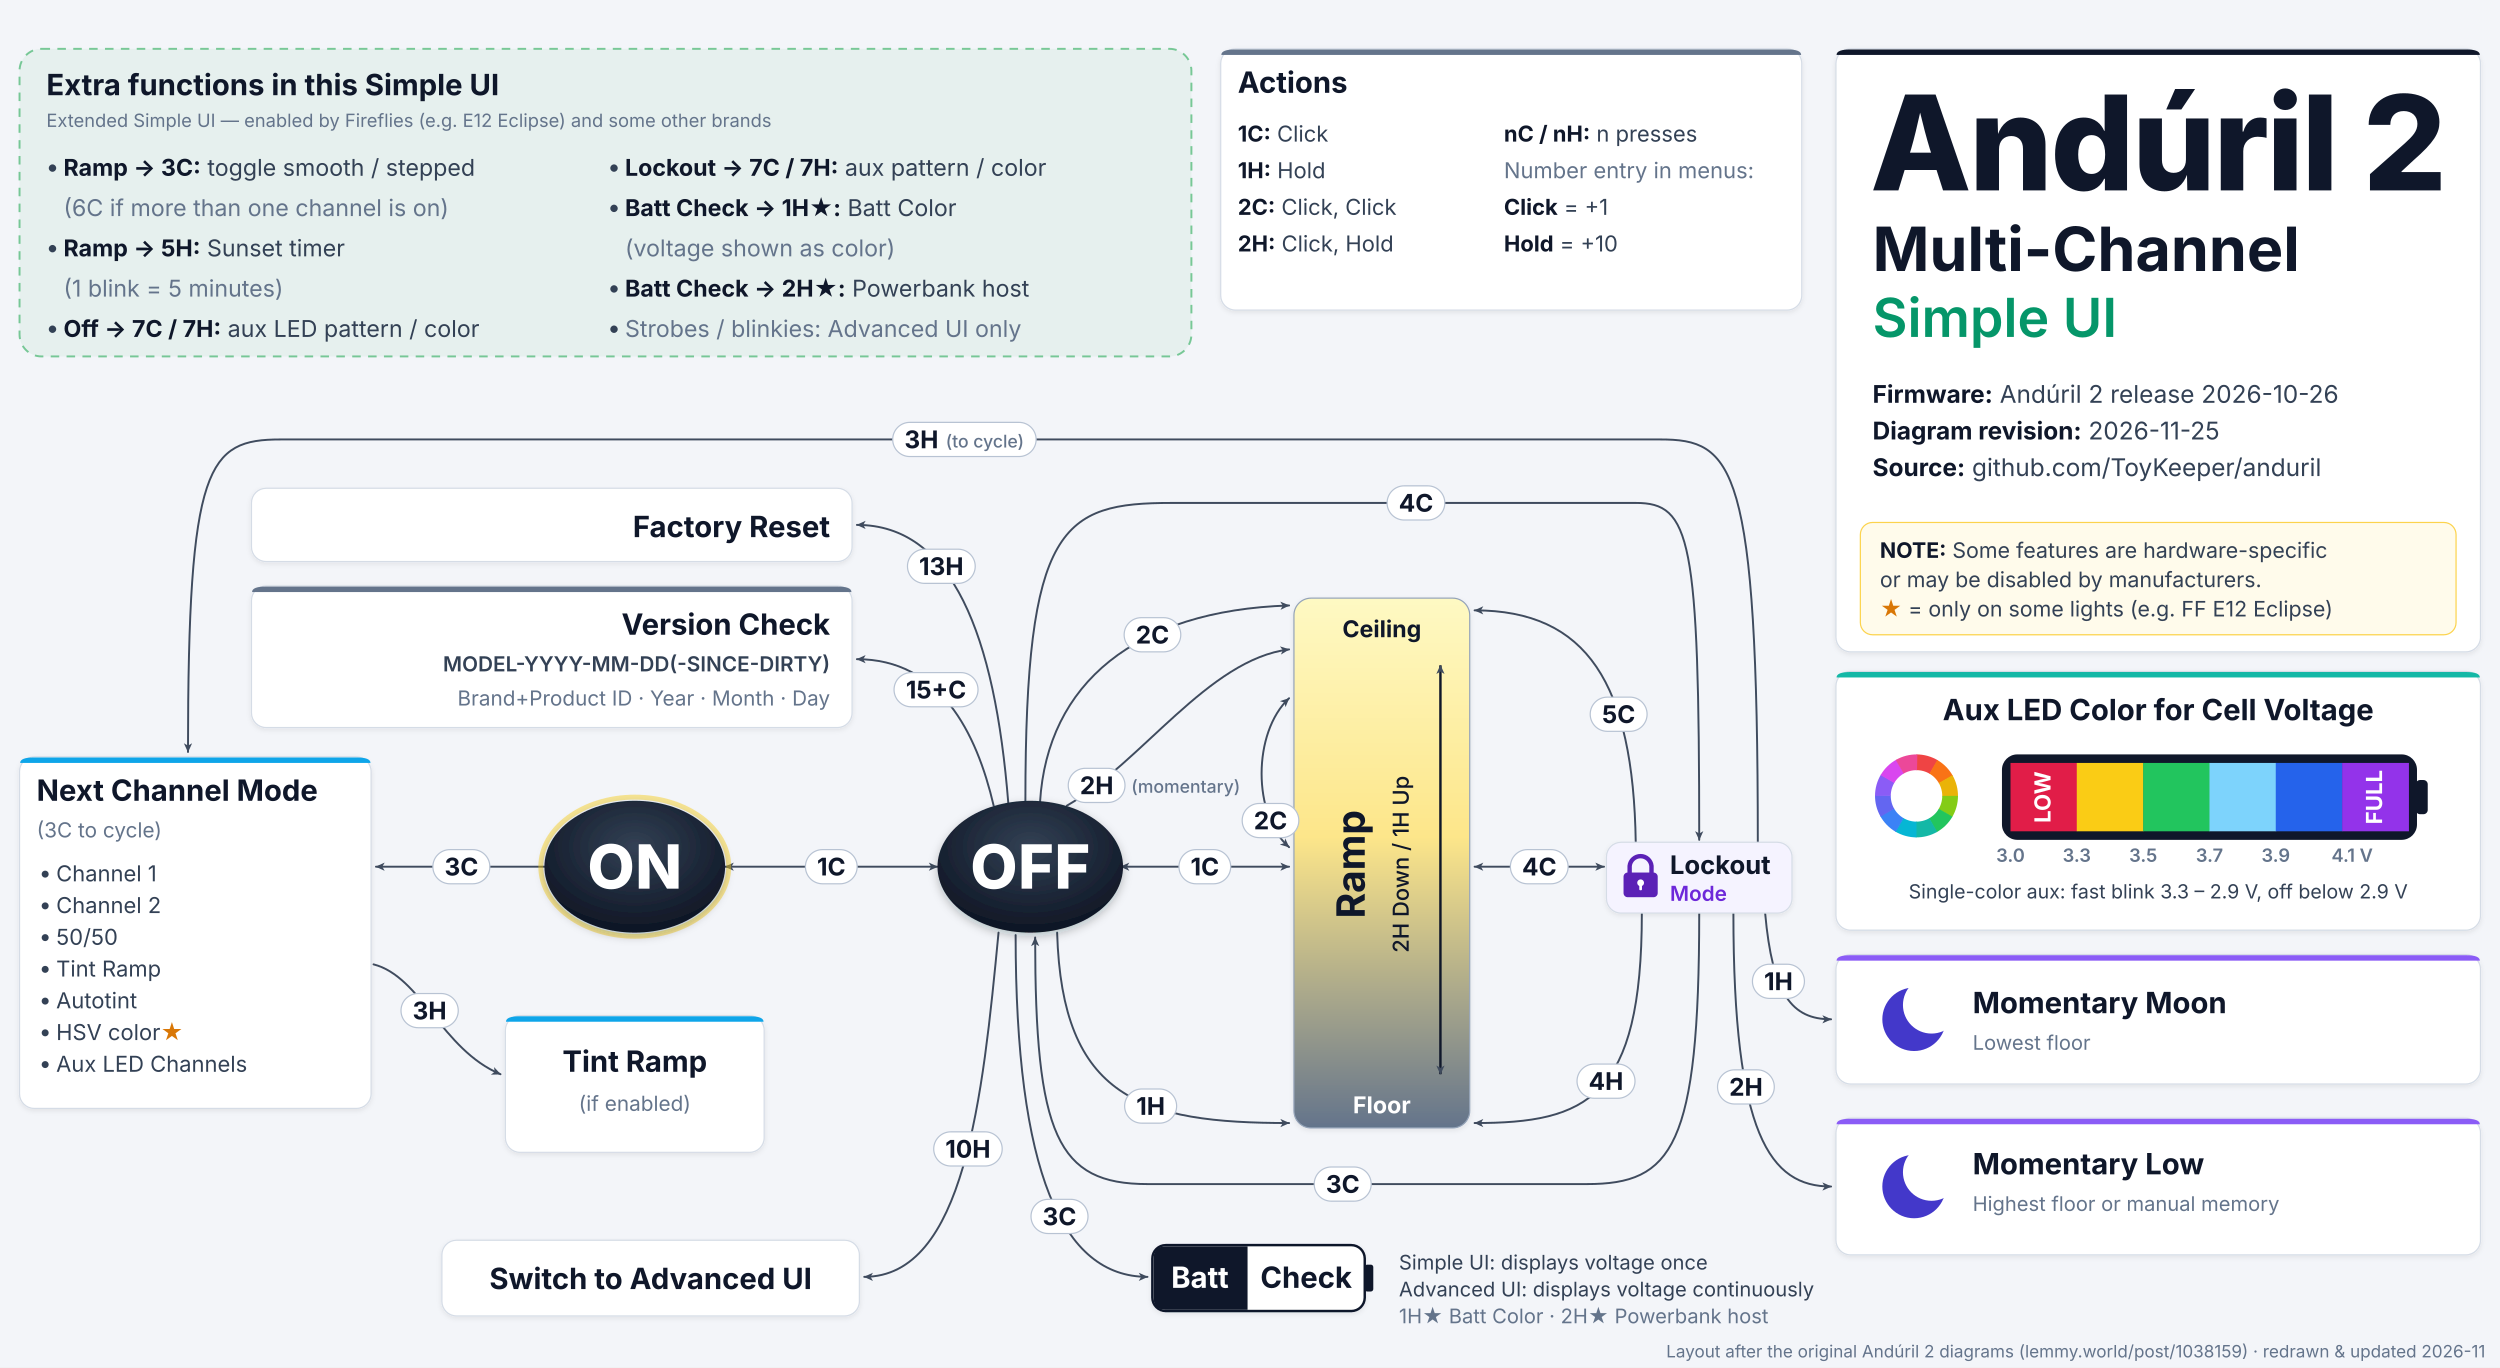
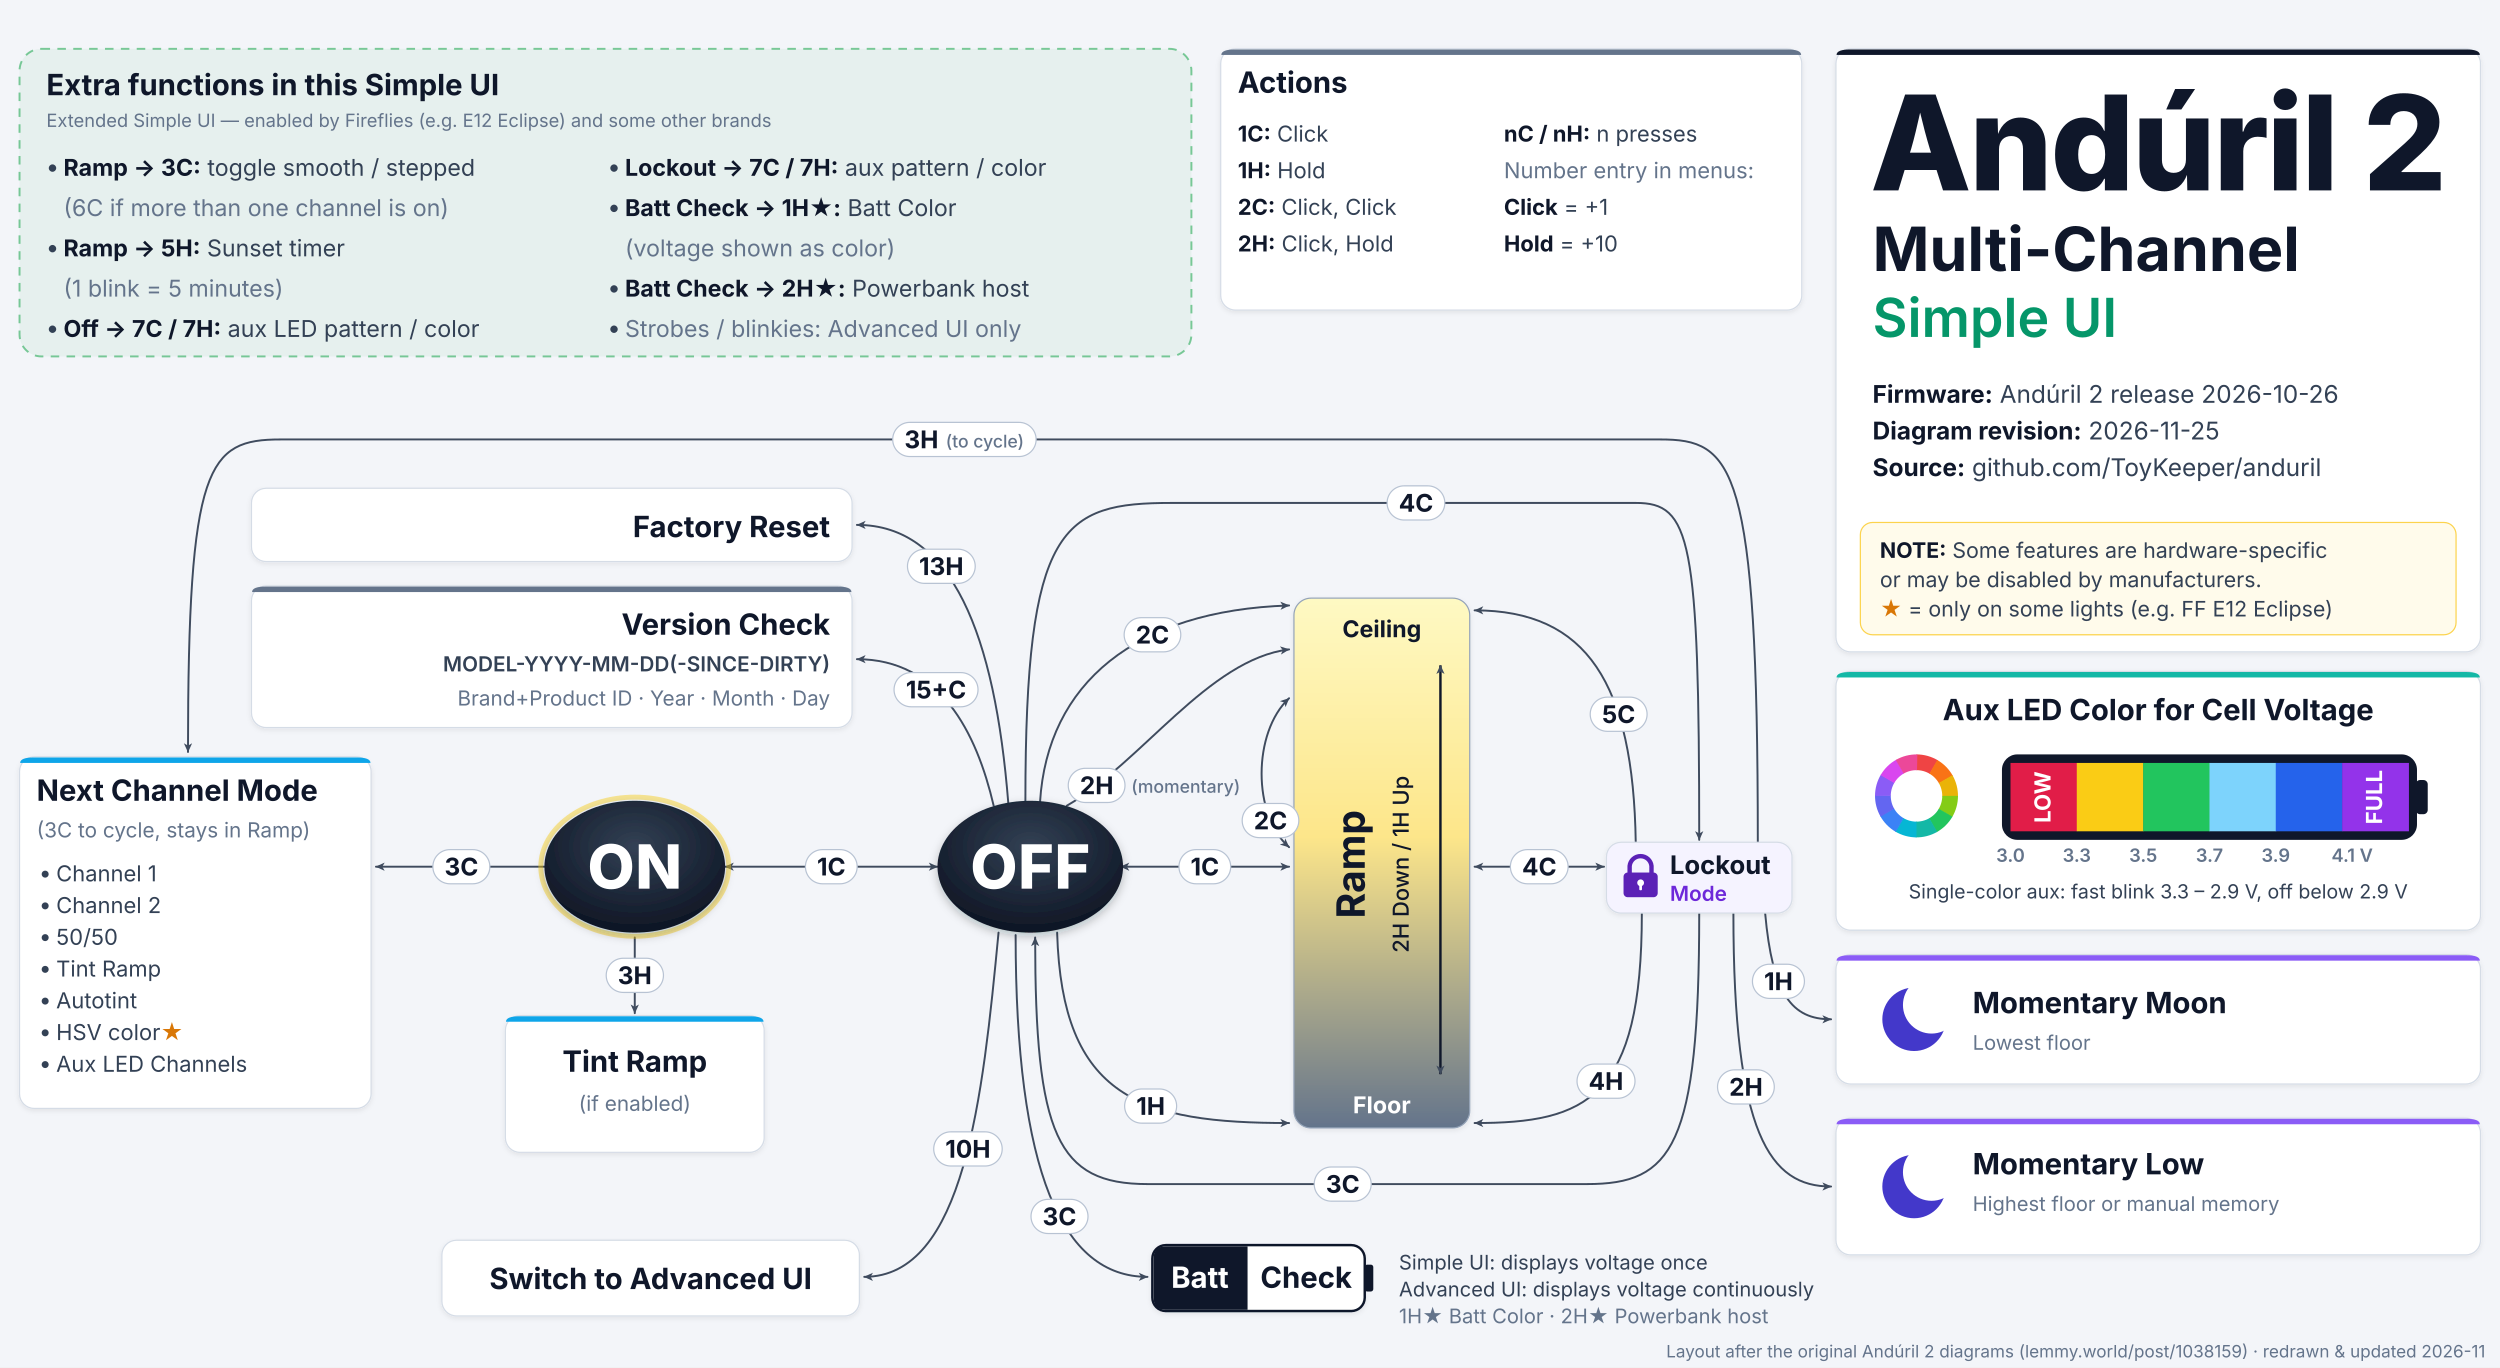
<svg xmlns="http://www.w3.org/2000/svg" width="2048" height="1120" viewBox="0 0 2048 1120" font-family="Inter, 'Segoe UI', Roboto, Helvetica, Arial, sans-serif">
  <defs>
    <marker id="ah" viewBox="0 0 12 12" refX="10.5" refY="6" markerWidth="9" markerHeight="9" markerUnits="userSpaceOnUse" orient="auto-start-reverse">
      <path d="M1,1.5 L11,6 L1,10.5 L3.6,6 Z" fill="#3F4B5E" />
    </marker>
    <filter id="sh" x="-5%" y="-5%" width="110%" height="120%">
      <feDropShadow dx="0" dy="1.5" stdDeviation="2.2" flood-color="#0F172A" flood-opacity="0.08" />
    </filter>
    <filter id="sh2" x="-20%" y="-20%" width="140%" height="150%">
      <feDropShadow dx="0" dy="3" stdDeviation="4" flood-color="#0F172A" flood-opacity="0.25" />
    </filter>
  </defs>
  <rect width="100%" height="100%" fill="#F3F5F9" />
  <rect class="grp" x="16.0" y="40.0" width="960.0" height="252.0" rx="18" fill="#16A34A" fill-opacity="0.06" stroke="#16A34A" stroke-opacity="0.55" stroke-width="1.6" stroke-dasharray="7 6" />
  <text x="38.0" y="78.0" font-size="24.00" font-weight="700" text-anchor="start" fill="#0F172A">Extra functions in this Simple UI</text>
  <text x="38.0" y="104.0" font-size="15.00" font-weight="400" text-anchor="start" fill="#64748B">Extended Simple UI — enabled by Fireflies (e.g. E12 Eclipse) and some other brands</text>
  <circle cx="43.0" cy="137.7" r="3.04" fill="#334155" />
  <text x="52.0" y="144.0" font-size="19.00" font-weight="400" text-anchor="start" fill="#334155">
    <tspan font-weight="650" fill="#0F172A">Ramp → 3C:</tspan> toggle smooth / stepped</text>
  <text x="52.0" y="177.0" font-size="19.00" font-weight="400" text-anchor="start" fill="#334155">
    <tspan fill="#64748B">(6C if more than one channel is on)</tspan>
  </text>
  <circle cx="43.0" cy="203.7" r="3.04" fill="#334155" />
  <text x="52.0" y="210.0" font-size="19.00" font-weight="400" text-anchor="start" fill="#334155">
    <tspan font-weight="650" fill="#0F172A">Ramp → 5H:</tspan> Sunset timer</text>
  <text x="52.0" y="243.0" font-size="19.00" font-weight="400" text-anchor="start" fill="#334155">
    <tspan fill="#64748B">(1 blink = 5 minutes)</tspan>
  </text>
  <circle cx="43.0" cy="269.7" r="3.04" fill="#334155" />
  <text x="52.0" y="276.0" font-size="19.00" font-weight="400" text-anchor="start" fill="#334155">
    <tspan font-weight="650" fill="#0F172A">Off → 7C / 7H:</tspan> aux LED pattern / color</text>
  <circle cx="503.0" cy="137.7" r="3.04" fill="#334155" />
  <text x="512.0" y="144.0" font-size="19.00" font-weight="400" text-anchor="start" fill="#334155">
    <tspan font-weight="650" fill="#0F172A">Lockout → 7C / 7H:</tspan> aux pattern / color</text>
  <circle cx="503.0" cy="170.7" r="3.04" fill="#334155" />
  <text x="512.0" y="177.0" font-size="19.00" font-weight="400" text-anchor="start" fill="#334155">
    <tspan font-weight="650" fill="#0F172A">Batt Check → 1H★:</tspan> Batt Color</text>
  <text x="512.0" y="210.0" font-size="19.00" font-weight="400" text-anchor="start" fill="#334155">
    <tspan fill="#64748B">(voltage shown as color)</tspan>
  </text>
  <circle cx="503.0" cy="236.7" r="3.04" fill="#334155" />
  <text x="512.0" y="243.0" font-size="19.00" font-weight="400" text-anchor="start" fill="#334155">
    <tspan font-weight="650" fill="#0F172A">Batt Check → 2H★:</tspan> Powerbank host</text>
  <circle cx="503.0" cy="269.7" r="3.04" fill="#334155" />
  <text x="512.0" y="276.0" font-size="19.00" font-weight="400" text-anchor="start" fill="#334155">
    <tspan fill="#64748B">Strobes / blinkies: Advanced UI only</tspan>
  </text>
  <rect class="card" x="1000.0" y="40.0" width="476.0" height="214.0" rx="12" fill="#FFFFFF" stroke="#D5DCE6" stroke-width="1" filter="url(#sh)" />
  <path d="M1000.5,45.0 Q1000.5,40.5 1012.0,40.5 H1464.0 Q1475.5,40.5 1475.5,45.0 V45.0 H1000.5 Z" fill="#64748B" />
  <text x="1014.0" y="76.0" font-size="24.00" font-weight="650" text-anchor="start" fill="#0F172A">Actions</text>
  <text x="1014.0" y="116.0" font-size="18.00" font-weight="400" text-anchor="start" fill="#334155">
    <tspan font-weight="650" fill="#0F172A">1C:</tspan> Click</text>
  <text x="1014.0" y="146.0" font-size="18.00" font-weight="400" text-anchor="start" fill="#334155">
    <tspan font-weight="650" fill="#0F172A">1H:</tspan> Hold</text>
  <text x="1014.0" y="176.0" font-size="18.00" font-weight="400" text-anchor="start" fill="#334155">
    <tspan font-weight="650" fill="#0F172A">2C:</tspan> Click, Click</text>
  <text x="1014.0" y="206.0" font-size="18.00" font-weight="400" text-anchor="start" fill="#334155">
    <tspan font-weight="650" fill="#0F172A">2H:</tspan> Click, Hold</text>
  <text x="1232.0" y="116.0" font-size="18.00" font-weight="400" text-anchor="start" fill="#334155">
    <tspan font-weight="650" fill="#0F172A">nC / nH:</tspan> n presses</text>
  <text x="1232.0" y="146.0" font-size="18.00" font-weight="400" text-anchor="start" fill="#334155">
    <tspan fill="#64748B">Number entry in menus:</tspan>
  </text>
  <text x="1232.0" y="176.0" font-size="18.00" font-weight="400" text-anchor="start" fill="#334155">
    <tspan font-weight="650" fill="#0F172A">Click</tspan> = +1</text>
  <text x="1232.0" y="206.0" font-size="18.00" font-weight="400" text-anchor="start" fill="#334155">
    <tspan font-weight="650" fill="#0F172A">Hold</tspan> = +10</text>
  <rect class="card" x="1504.0" y="40.0" width="528.0" height="494.0" rx="12" fill="#FFFFFF" stroke="#D5DCE6" stroke-width="1" filter="url(#sh)" />
  <path d="M1504.5,45.0 Q1504.5,40.5 1516.0,40.5 H2020.0 Q2031.5,40.5 2031.5,45.0 V45.0 H1504.5 Z" fill="#0F172A" />
  <text x="1532.0" y="156.0" font-size="108.00" font-weight="800" text-anchor="start" fill="#0F172A" letter-spacing="-2">Andúril 2</text>
  <text x="1534.0" y="222.0" font-size="50.00" font-weight="700" text-anchor="start" fill="#0F172A">Multi-Channel</text>
  <text x="1534.0" y="276.0" font-size="44.00" font-weight="600" text-anchor="start" fill="#059669">Simple UI</text>
  <text x="1534.0" y="330.0" font-size="20.00" font-weight="400" text-anchor="start" fill="#334155">
    <tspan font-weight="650" fill="#0F172A">Firmware:</tspan> Andúril 2 release 2026-10-26</text>
  <text x="1534.0" y="360.0" font-size="20.00" font-weight="400" text-anchor="start" fill="#334155">
    <tspan font-weight="650" fill="#0F172A">Diagram revision:</tspan> 2026-11-25</text>
  <text x="1534.0" y="390.0" font-size="20.00" font-weight="400" text-anchor="start" fill="#334155">
    <tspan font-weight="650" fill="#0F172A">Source:</tspan> github.com/ToyKeeper/anduril</text>
  <rect x="1524" y="428" width="488" height="92" rx="10" fill="#FFFBEB" stroke="#FCD34D" />
  <text x="1540.0" y="457.0" font-size="17.50" font-weight="400" text-anchor="start" fill="#334155">
    <tspan font-weight="650" fill="#0F172A">NOTE:</tspan> Some features are hardware-specific</text>
  <text x="1540.0" y="481.0" font-size="17.50" font-weight="400" text-anchor="start" fill="#334155">or may be disabled by manufacturers.</text>
  <text x="1540.0" y="505.0" font-size="17.50" font-weight="400" text-anchor="start" fill="#334155">
    <tspan fill="#D97706" font-weight="700">★</tspan> = only on some lights (e.g. FF E12 Eclipse)</text>
  <rect class="card" x="1504.0" y="550.0" width="528.0" height="212.0" rx="12" fill="#FFFFFF" stroke="#D5DCE6" stroke-width="1" filter="url(#sh)" />
  <path d="M1504.5,555.0 Q1504.5,550.5 1516.0,550.5 H2020.0 Q2031.5,550.5 2031.5,555.0 V555.0 H1504.5 Z" fill="#14B8A6" />
  <text x="1768.0" y="590.0" font-size="24.00" font-weight="650" text-anchor="middle" fill="#0F172A">Aux LED Color for Cell Voltage</text>
  <g class="icon">
    <path d="M1570.00,624.46 A27.54,27.54 0 0 1 1584.24,628.43" fill="none" stroke="#EF4444" stroke-width="12.9" />
    <path d="M1583.77,628.15 A27.54,27.54 0 0 1 1594.12,638.71" fill="none" stroke="#F97316" stroke-width="12.9" />
    <path d="M1593.85,638.23 A27.54,27.54 0 0 1 1597.53,652.55" fill="none" stroke="#EAB308" stroke-width="12.9" />
    <path d="M1597.54,652.00 A27.54,27.54 0 0 1 1593.57,666.24" fill="none" stroke="#84CC16" stroke-width="12.9" />
    <path d="M1593.85,665.77 A27.54,27.54 0 0 1 1583.29,676.12" fill="none" stroke="#22C55E" stroke-width="12.9" />
    <path d="M1583.77,675.85 A27.54,27.54 0 0 1 1569.45,679.53" fill="none" stroke="#14B8A6" stroke-width="12.9" />
    <path d="M1570.00,679.54 A27.54,27.54 0 0 1 1555.76,675.57" fill="none" stroke="#06B6D4" stroke-width="12.9" />
    <path d="M1556.23,675.85 A27.54,27.54 0 0 1 1545.88,665.29" fill="none" stroke="#3B82F6" stroke-width="12.9" />
    <path d="M1546.15,665.77 A27.54,27.54 0 0 1 1542.47,651.45" fill="none" stroke="#6366F1" stroke-width="12.9" />
    <path d="M1542.46,652.00 A27.54,27.54 0 0 1 1546.43,637.76" fill="none" stroke="#8B5CF6" stroke-width="12.9" />
    <path d="M1546.15,638.23 A27.54,27.54 0 0 1 1556.71,627.88" fill="none" stroke="#D946EF" stroke-width="12.9" />
    <path d="M1556.23,628.15 A27.54,27.54 0 0 1 1570.55,624.47" fill="none" stroke="#EC4899" stroke-width="12.9" />
  </g>
  <g class="icon">
    <rect x="1640.0" y="618.0" width="340.0" height="70.0" rx="12.6" fill="#0F172A" />
    <rect x="1979.0" y="639.0" width="9.8" height="28.0" rx="3.5" fill="#0F172A" />
    <rect x="1647.0" y="625.0" width="54.7" height="56.0" fill="#E11D48" />
    <rect x="1701.3" y="625.0" width="54.7" height="56.0" fill="#FACC15" />
    <rect x="1755.7" y="625.0" width="54.7" height="56.0" fill="#22C55E" />
    <rect x="1810.0" y="625.0" width="54.7" height="56.0" fill="#7DD3FC" />
    <rect x="1864.3" y="625.0" width="54.7" height="56.0" fill="#2563EB" />
    <rect x="1918.7" y="625.0" width="54.7" height="56.0" fill="#9333EA" />
    <text x="1679.8" y="653.0" font-size="18.20" font-weight="700" text-anchor="middle" fill="#FFFFFF" transform="rotate(-90 1679.8 653.0)">LOW</text>
    <text x="1951.4" y="653.0" font-size="18.20" font-weight="700" text-anchor="middle" fill="#FFFFFF" transform="rotate(-90 1951.4 653.0)">FULL</text>
    <text x="1647.0" y="706.0" font-size="15.00" font-weight="600" text-anchor="middle" fill="#64748B">3.0</text>
    <text x="1701.3" y="706.0" font-size="15.00" font-weight="600" text-anchor="middle" fill="#64748B">3.3</text>
    <text x="1755.7" y="706.0" font-size="15.00" font-weight="600" text-anchor="middle" fill="#64748B">3.5</text>
    <text x="1810.0" y="706.0" font-size="15.00" font-weight="600" text-anchor="middle" fill="#64748B">3.7</text>
    <text x="1864.3" y="706.0" font-size="15.00" font-weight="600" text-anchor="middle" fill="#64748B">3.9</text>
    <text x="1926.9" y="706.0" font-size="15.00" font-weight="600" text-anchor="middle" fill="#64748B">4.1 V</text>
  </g>
  <text x="1768.0" y="736.0" font-size="16.00" font-weight="400" text-anchor="middle" fill="#334155">Single-color aux: fast blink 3.3 – 2.9 V, off below 2.9 V</text>
  <rect class="card" x="206.0" y="400.0" width="492.0" height="60.0" rx="12" fill="#FFFFFF" stroke="#D5DCE6" stroke-width="1" filter="url(#sh)" />
  <text x="680.0" y="440.0" font-size="24.00" font-weight="650" text-anchor="end" fill="#0F172A">Factory Reset</text>
  <rect class="card" x="206.0" y="480.0" width="492.0" height="116.0" rx="12" fill="#FFFFFF" stroke="#D5DCE6" stroke-width="1" filter="url(#sh)" />
  <path d="M206.5,485.0 Q206.5,480.5 218.0,480.5 H686.0 Q697.5,480.5 697.5,485.0 V485.0 H206.5 Z" fill="#64748B" />
  <text x="680.0" y="520.0" font-size="24.00" font-weight="650" text-anchor="end" fill="#0F172A">Version Check</text>
  <text x="680.0" y="550.0" font-size="17.00" font-weight="600" text-anchor="end" fill="#334155">MODEL-YYYY-MM-DD(-SINCE-DIRTY)</text>
  <text x="680.0" y="578.0" font-size="17.00" font-weight="400" text-anchor="end" fill="#64748B">Brand+Product ID · Year · Month · Day</text>
  <rect class="card" x="16.0" y="620.0" width="288.0" height="288.0" rx="12" fill="#FFFFFF" stroke="#D5DCE6" stroke-width="1" filter="url(#sh)" />
  <path d="M16.5,625.0 Q16.5,620.5 28.0,620.5 H292.0 Q303.5,620.5 303.5,625.0 V625.0 H16.5 Z" fill="#0EA5E9" />
  <text x="30.0" y="656.0" font-size="24.00" font-weight="650" text-anchor="start" fill="#0F172A">Next Channel Mode</text>
-   <text x="30.0" y="686.0" font-size="17.00" font-weight="400" text-anchor="start" fill="#64748B">(3C to cycle)</text>
+   <text x="30.0" y="686.0" font-size="17.00" font-weight="400" text-anchor="start" fill="#64748B">(3C to cycle, stays in Ramp)</text>
  <circle cx="37.0" cy="716.1" r="2.88" fill="#334155" />
  <text x="46.0" y="722.0" font-size="18.00" font-weight="400" text-anchor="start" fill="#334155">Channel 1</text>
  <circle cx="37.0" cy="742.1" r="2.88" fill="#334155" />
  <text x="46.0" y="748.0" font-size="18.00" font-weight="400" text-anchor="start" fill="#334155">Channel 2</text>
  <circle cx="37.0" cy="768.1" r="2.88" fill="#334155" />
  <text x="46.0" y="774.0" font-size="18.00" font-weight="400" text-anchor="start" fill="#334155">50/50</text>
  <circle cx="37.0" cy="794.1" r="2.88" fill="#334155" />
  <text x="46.0" y="800.0" font-size="18.00" font-weight="400" text-anchor="start" fill="#334155">Tint Ramp</text>
  <circle cx="37.0" cy="820.1" r="2.88" fill="#334155" />
  <text x="46.0" y="826.0" font-size="18.00" font-weight="400" text-anchor="start" fill="#334155">Autotint</text>
  <circle cx="37.0" cy="846.1" r="2.88" fill="#334155" />
  <text x="46.0" y="852.0" font-size="18.00" font-weight="400" text-anchor="start" fill="#334155">HSV color<tspan fill="#D97706" font-weight="700">★</tspan>
  </text>
  <circle cx="37.0" cy="872.1" r="2.88" fill="#334155" />
  <text x="46.0" y="878.0" font-size="18.00" font-weight="400" text-anchor="start" fill="#334155">Aux LED Channels</text>
  <rect class="card" x="414.0" y="832.0" width="212.0" height="112.0" rx="12" fill="#FFFFFF" stroke="#D5DCE6" stroke-width="1" filter="url(#sh)" />
  <path d="M414.5,837.0 Q414.5,832.5 426.0,832.5 H614.0 Q625.5,832.5 625.5,837.0 V837.0 H414.5 Z" fill="#0EA5E9" />
  <text x="520.0" y="878.0" font-size="24.00" font-weight="650" text-anchor="middle" fill="#0F172A">Tint Ramp</text>
  <text x="520.0" y="910.0" font-size="17.00" font-weight="400" text-anchor="middle" fill="#64748B">(if enabled)</text>
  <rect class="card" x="362.0" y="1016.0" width="342.0" height="62.0" rx="12" fill="#FFFFFF" stroke="#D5DCE6" stroke-width="1" filter="url(#sh)" />
  <text x="533.0" y="1056.0" font-size="24.00" font-weight="650" text-anchor="middle" fill="#0F172A">Switch to Advanced UI</text>
  <rect class="card" x="1504.0" y="782.0" width="528.0" height="106.0" rx="12" fill="#FFFFFF" stroke="#D5DCE6" stroke-width="1" filter="url(#sh)" />
  <path d="M1504.5,787.0 Q1504.5,782.5 1516.0,782.5 H2020.0 Q2031.5,782.5 2031.5,787.0 V787.0 H1504.5 Z" fill="#8B5CF6" />
  <g class="icon">
    <defs>
      <mask id="mm1">
        <rect x="1516.0" y="783.0" width="104.0" height="104.0" fill="#fff" />
        <circle cx="1582.3" cy="823.3" r="23.4" fill="#000" />
      </mask>
    </defs>
    <circle cx="1568.0" cy="835.0" r="26.0" fill="#4338CA" mask="url(#mm1)" />
  </g>
  <text x="1616.0" y="830.0" font-size="24.00" font-weight="650" text-anchor="start" fill="#0F172A">Momentary Moon</text>
  <text x="1616.0" y="860.0" font-size="16.50" font-weight="400" text-anchor="start" fill="#64748B">Lowest floor</text>
  <rect class="card" x="1504.0" y="916.0" width="528.0" height="112.0" rx="12" fill="#FFFFFF" stroke="#D5DCE6" stroke-width="1" filter="url(#sh)" />
  <path d="M1504.5,921.0 Q1504.5,916.5 1516.0,916.5 H2020.0 Q2031.5,916.5 2031.5,921.0 V921.0 H1504.5 Z" fill="#8B5CF6" />
  <g class="icon">
    <defs>
      <mask id="mm2">
        <rect x="1516.0" y="920.0" width="104.0" height="104.0" fill="#fff" />
        <circle cx="1582.3" cy="960.3" r="23.4" fill="#000" />
      </mask>
    </defs>
    <circle cx="1568.0" cy="972.0" r="26.0" fill="#4338CA" mask="url(#mm2)" />
  </g>
  <text x="1616.0" y="962.0" font-size="24.00" font-weight="650" text-anchor="start" fill="#0F172A">Momentary Low</text>
  <text x="1616.0" y="992.0" font-size="16.50" font-weight="400" text-anchor="start" fill="#64748B">Highest floor or manual memory</text>
  <defs>
    <linearGradient id="rb3" x1="0" x2="0" y1="0" y2="1">
      <stop offset="0" stop-color="#FEF9C3" />
      <stop offset="0.45" stop-color="#FDE68A" />
      <stop offset="1" stop-color="#64748B" />
    </linearGradient>
  </defs>
  <rect class="card" x="1060" y="490" width="144" height="434" rx="14" fill="url(#rb3)" stroke="#94A3B8" filter="url(#sh)" />
  <text x="1132.0" y="522.0" font-size="19.00" font-weight="650" text-anchor="middle" fill="#0F172A">Ceiling</text>
  <text x="1132.0" y="912.0" font-size="19.00" font-weight="650" text-anchor="middle" fill="#FFFFFF">Floor</text>
  <text x="1118.0" y="708.0" font-size="32.00" font-weight="700" text-anchor="middle" fill="#0F172A" transform="rotate(-90 1118.0 708.0)">Ramp</text>
  <text x="1154.0" y="708.0" font-size="18.00" font-weight="500" text-anchor="middle" fill="#0F172A" transform="rotate(-90 1154.0 708.0)">2H Down / 1H Up</text>
  <line x1="1180" y1="545" x2="1180" y2="880" stroke="#0F172A" stroke-width="2" marker-start="url(#ah)" marker-end="url(#ah)" />
  <rect class="card" x="944" y="1020" width="174" height="54" rx="11" fill="#FFFFFF" stroke="#0F172A" stroke-width="2" filter="url(#sh)" />
  <path d="M945,1031 Q945,1021 955,1021 H1022 V1073 H955 Q945,1073 945,1063 Z" fill="#0F172A" />
  <rect x="1118" y="1036" width="7" height="22" rx="2" fill="#0F172A" />
  <text x="983.0" y="1055.0" font-size="24.00" font-weight="700" text-anchor="middle" fill="#FFFFFF">Batt</text>
  <text x="1070.0" y="1055.0" font-size="24.00" font-weight="700" text-anchor="middle" fill="#0F172A">Check</text>
  <text x="1146.0" y="1040.0" font-size="16.50" font-weight="400" text-anchor="start" fill="#334155">Simple UI: displays voltage once</text>
  <text x="1146.0" y="1062.0" font-size="16.50" font-weight="400" text-anchor="start" fill="#334155">Advanced UI: displays voltage continuously</text>
  <text x="1146.0" y="1084.0" font-size="16.50" font-weight="400" text-anchor="start" fill="#334155">
    <tspan fill="#64748B">1H★ Batt Color · 2H★ Powerbank host</tspan>
  </text>
  <path class="arr" data-id="a4" d="M448,710 L308,710" fill="none" stroke="#3F4B5E" stroke-width="1.6" stroke-linecap="round" stroke-linejoin="round" marker-end="url(#ah)" />
  <path class="arr" data-id="a5" d="M594,710 L768,710" fill="none" stroke="#3F4B5E" stroke-width="1.6" stroke-linecap="round" stroke-linejoin="round" marker-end="url(#ah)" marker-start="url(#ah)" />
  <path class="arr" data-id="a6" d="M918,710 L1056,710" fill="none" stroke="#3F4B5E" stroke-width="1.6" stroke-linecap="round" stroke-linejoin="round" marker-end="url(#ah)" marker-start="url(#ah)" />
  <path class="arr" data-id="a7" d="M1208,710 L1314,710" fill="none" stroke="#3F4B5E" stroke-width="1.6" stroke-linecap="round" stroke-linejoin="round" marker-end="url(#ah)" marker-start="url(#ah)" />
-   <path class="arr" data-id="a8" d="M306,790 C345,800 362,860 410,880" fill="none" stroke="#3F4B5E" stroke-width="1.6" stroke-linecap="round" stroke-linejoin="round" marker-end="url(#ah)" />
+   <path class="arr" data-id="a8" d="M520,768 L520,830" fill="none" stroke="#3F4B5E" stroke-width="1.6" stroke-linecap="round" stroke-linejoin="round" marker-end="url(#ah)" />
  <path class="arr" data-id="a9" d="M814,660 C800,600 770,540 702,540" fill="none" stroke="#3F4B5E" stroke-width="1.6" stroke-linecap="round" stroke-linejoin="round" marker-end="url(#ah)" />
  <path class="arr" data-id="a10" d="M826,658 C815,520 780,430 702,430" fill="none" stroke="#3F4B5E" stroke-width="1.6" stroke-linecap="round" stroke-linejoin="round" marker-end="url(#ah)" />
  <path class="arr" data-id="a11" d="M840,656 C840,430 870,412 960,412 L1340,412 C1385,412 1392,440 1392,688" fill="none" stroke="#3F4B5E" stroke-width="1.6" stroke-linecap="round" stroke-linejoin="round" marker-end="url(#ah)" />
  <path class="arr" data-id="a12" d="M852,657 C858,560 930,500 1056,496" fill="none" stroke="#3F4B5E" stroke-width="1.6" stroke-linecap="round" stroke-linejoin="round" marker-end="url(#ah)" />
  <path class="arr" data-id="a13" d="M874,660 C935,625 990,540 1056,532" fill="none" stroke="#3F4B5E" stroke-width="1.6" stroke-linecap="round" stroke-linejoin="round" marker-end="url(#ah)" />
  <path class="arr" data-id="a14" d="M1056,694 C1026,668 1026,600 1056,572" fill="none" stroke="#3F4B5E" stroke-width="1.6" stroke-linecap="round" stroke-linejoin="round" marker-end="url(#ah)" marker-start="url(#ah)" />
  <path class="arr" data-id="a15" d="M818,764 C805,900 790,1046 708,1046" fill="none" stroke="#3F4B5E" stroke-width="1.6" stroke-linecap="round" stroke-linejoin="round" marker-end="url(#ah)" />
  <path class="arr" data-id="a16" d="M832,766 C832,960 870,1046 940,1046" fill="none" stroke="#3F4B5E" stroke-width="1.6" stroke-linecap="round" stroke-linejoin="round" marker-end="url(#ah)" />
  <path class="arr" data-id="a17" d="M1392,748 C1392,940 1370,970 1300,970 L940,970 C866,970 848,930 848,768" fill="none" stroke="#3F4B5E" stroke-width="1.6" stroke-linecap="round" stroke-linejoin="round" marker-end="url(#ah)" />
  <path class="arr" data-id="a18" d="M866,764 C870,900 935,920 1056,920" fill="none" stroke="#3F4B5E" stroke-width="1.6" stroke-linecap="round" stroke-linejoin="round" marker-end="url(#ah)" />
  <path class="arr" data-id="a19" d="M1345,748 C1345,900 1300,920 1208,920" fill="none" stroke="#3F4B5E" stroke-width="1.6" stroke-linecap="round" stroke-linejoin="round" marker-end="url(#ah)" />
  <path class="arr" data-id="a20" d="M1340,690 C1338,560 1300,500 1208,500" fill="none" stroke="#3F4B5E" stroke-width="1.6" stroke-linecap="round" stroke-linejoin="round" marker-end="url(#ah)" />
  <path class="arr" data-id="a21" d="M1440,690 C1440,380 1420,360 1360,360 L230,360 C170,360 154,380 154,616" fill="none" stroke="#3F4B5E" stroke-width="1.6" stroke-linecap="round" stroke-linejoin="round" marker-end="url(#ah)" />
  <path class="arr" data-id="a22" d="M1446,748 C1452,815 1468,835 1500,835" fill="none" stroke="#3F4B5E" stroke-width="1.6" stroke-linecap="round" stroke-linejoin="round" marker-end="url(#ah)" />
  <path class="arr" data-id="a23" d="M1420,748 C1420,930 1450,972 1500,972" fill="none" stroke="#3F4B5E" stroke-width="1.6" stroke-linecap="round" stroke-linejoin="round" marker-end="url(#ah)" />
  <rect class="card" x="1316.0" y="690.0" width="152.0" height="58.0" rx="12" fill="#F5F3FF" stroke="#D5DCE6" stroke-width="1" filter="url(#sh)" />
  <g class="icon">
    <path d="M1335.0,715.6 v-6.2 a9.0,9.0 0 0 1 17.9,0 v6.2" fill="none" stroke="#5B21B6" stroke-width="3.6" stroke-linecap="round" />
    <rect x="1330.0" y="714.8" width="28.0" height="20.2" rx="3.4" fill="#5B21B6" />
    <circle cx="1344.0" cy="723.2" r="2.8" fill="#FFFFFF" />
    <rect x="1342.9" y="723.7" width="2.2" height="5.6" rx="0.8" fill="#FFFFFF" />
  </g>
  <text x="1368.0" y="716.0" font-size="21.00" font-weight="700" text-anchor="start" fill="#0F172A">Lockout</text>
  <text x="1368.0" y="738.0" font-size="17.00" font-weight="600" text-anchor="start" fill="#6D28D9">Mode</text>
  <defs>
    <radialGradient id="ng24" cx="50%" cy="35%" r="70%">
      <stop offset="0" stop-color="#334155" />
      <stop offset="1" stop-color="#0B1220" />
    </radialGradient>
  </defs>
  <ellipse cx="520.0" cy="710.0" rx="77.0" ry="57.0" fill="none" stroke="#FACC15" stroke-width="4" stroke-opacity="0.45" />
  <ellipse class="card node" cx="520.0" cy="710.0" rx="74.0" ry="54.0" fill="url(#ng24)" filter="url(#sh2)" />
  <text x="520.0" y="728.0" font-size="50.00" font-weight="800" text-anchor="middle" fill="#FFFFFF" letter-spacing="0.5">ON</text>
  <defs>
    <radialGradient id="ng25" cx="50%" cy="35%" r="70%">
      <stop offset="0" stop-color="#334155" />
      <stop offset="1" stop-color="#0B1220" />
    </radialGradient>
  </defs>
  <ellipse class="card node" cx="844.0" cy="710.0" rx="76.0" ry="54.0" fill="url(#ng25)" filter="url(#sh2)" />
  <text x="844.0" y="728.0" font-size="50.00" font-weight="800" text-anchor="middle" fill="#FFFFFF" letter-spacing="0.5">OFF</text>
  <text x="2036.0" y="1112.0" font-size="14.00" font-weight="400" text-anchor="end" fill="#64748B">Layout after the original Andúril 2 diagrams (lemmy.world/post/1038159) · redrawn &amp; updated 2026-11</text>
  <g class="pillg" data-id="a4" data-label="3C">
    <rect x="354.6" y="696.0" width="46.7" height="28.0" rx="14.0" fill="#FFFFFF" stroke="#B8C3D3" stroke-width="1" />
    <text x="378.0" y="717.2" font-size="20.00" font-weight="700" text-anchor="middle" fill="#0F172A">3C</text>
  </g>
  <g class="pillg" data-id="a5" data-label="1C">
    <rect x="659.8" y="696.0" width="42.4" height="28.0" rx="14.0" fill="#FFFFFF" stroke="#B8C3D3" stroke-width="1" />
    <text x="681.0" y="717.2" font-size="20.00" font-weight="700" text-anchor="middle" fill="#0F172A">1C</text>
  </g>
  <g class="pillg" data-id="a6" data-label="1C">
    <rect x="965.8" y="696.0" width="42.4" height="28.0" rx="14.0" fill="#FFFFFF" stroke="#B8C3D3" stroke-width="1" />
    <text x="987.0" y="717.2" font-size="20.00" font-weight="700" text-anchor="middle" fill="#0F172A">1C</text>
  </g>
  <g class="pillg" data-id="a7" data-label="4C">
    <rect x="1237.3" y="696.0" width="47.3" height="28.0" rx="14.0" fill="#FFFFFF" stroke="#B8C3D3" stroke-width="1" />
    <text x="1261.0" y="717.2" font-size="20.00" font-weight="700" text-anchor="middle" fill="#0F172A">4C</text>
  </g>
  <g class="pillg" data-id="a8" data-label="3H">
-     <rect x="328.5" y="813.9" width="46.9" height="28.0" rx="14.0" fill="#FFFFFF" stroke="#B8C3D3" stroke-width="1" />
-     <text x="351.9" y="835.1" font-size="20.00" font-weight="700" text-anchor="middle" fill="#0F172A">3H</text>
+     <rect x="496.6" y="785.0" width="46.9" height="28.0" rx="14.0" fill="#FFFFFF" stroke="#B8C3D3" stroke-width="1" />
+     <text x="520.0" y="806.2" font-size="20.00" font-weight="700" text-anchor="middle" fill="#0F172A">3H</text>
  </g>
  <g class="pillg" data-id="a9" data-label="15+C">
    <rect x="732.4" y="551.0" width="68.8" height="28.0" rx="14.0" fill="#FFFFFF" stroke="#B8C3D3" stroke-width="1" />
    <text x="766.8" y="572.2" font-size="20.00" font-weight="700" text-anchor="middle" fill="#0F172A">15+C</text>
  </g>
  <g class="pillg" data-id="a10" data-label="13H">
    <rect x="743.4" y="449.9" width="55.5" height="28.0" rx="14.0" fill="#FFFFFF" stroke="#B8C3D3" stroke-width="1" />
    <text x="771.1" y="471.1" font-size="20.00" font-weight="700" text-anchor="middle" fill="#0F172A">13H</text>
  </g>
  <g class="pillg" data-id="a11" data-label="4C">
    <rect x="1136.3" y="398.0" width="47.3" height="28.0" rx="14.0" fill="#FFFFFF" stroke="#B8C3D3" stroke-width="1" />
    <text x="1160.0" y="419.2" font-size="20.00" font-weight="700" text-anchor="middle" fill="#0F172A">4C</text>
  </g>
  <g class="pillg" data-id="a12" data-label="2C">
    <rect x="920.9" y="506.0" width="46.4" height="28.0" rx="14.0" fill="#FFFFFF" stroke="#B8C3D3" stroke-width="1" />
    <text x="944.1" y="527.2" font-size="20.00" font-weight="700" text-anchor="middle" fill="#0F172A">2C</text>
  </g>
  <g class="pillg" data-id="a13" data-label="2H">
    <rect x="875.1" y="629.4" width="46.5" height="28.0" rx="14.0" fill="#FFFFFF" stroke="#B8C3D3" stroke-width="1" />
    <text x="898.4" y="650.6" font-size="20.00" font-weight="700" text-anchor="middle" fill="#0F172A">2H</text>
    <text x="926.7" y="649.4" font-size="14.40" font-weight="500" text-anchor="start" fill="#64748B" stroke="#F3F5F9" stroke-width="4" stroke-linejoin="round" paint-order="stroke">(momentary)</text>
  </g>
  <g class="pillg" data-id="a14" data-label="2C">
    <rect x="1017.6" y="658.2" width="46.4" height="28.0" rx="14.0" fill="#FFFFFF" stroke="#B8C3D3" stroke-width="1" />
    <text x="1040.8" y="679.4" font-size="20.00" font-weight="700" text-anchor="middle" fill="#0F172A">2C</text>
  </g>
  <g class="pillg" data-id="a15" data-label="10H">
    <rect x="764.9" y="927.2" width="56.1" height="28.0" rx="14.0" fill="#FFFFFF" stroke="#B8C3D3" stroke-width="1" />
    <text x="792.9" y="948.4" font-size="20.00" font-weight="700" text-anchor="middle" fill="#0F172A">10H</text>
  </g>
  <g class="pillg" data-id="a16" data-label="3C">
    <rect x="844.6" y="982.5" width="46.7" height="28.0" rx="14.0" fill="#FFFFFF" stroke="#B8C3D3" stroke-width="1" />
    <text x="867.9" y="1003.7" font-size="20.00" font-weight="700" text-anchor="middle" fill="#0F172A">3C</text>
  </g>
  <g class="pillg" data-id="a17" data-label="3C">
    <rect x="1076.6" y="956.0" width="46.7" height="28.0" rx="14.0" fill="#FFFFFF" stroke="#B8C3D3" stroke-width="1" />
    <text x="1100.0" y="977.2" font-size="20.00" font-weight="700" text-anchor="middle" fill="#0F172A">3C</text>
  </g>
  <g class="pillg" data-id="a18" data-label="1H">
    <rect x="921.3" y="892.1" width="42.6" height="28.0" rx="14.0" fill="#FFFFFF" stroke="#B8C3D3" stroke-width="1" />
    <text x="942.6" y="913.3" font-size="20.00" font-weight="700" text-anchor="middle" fill="#0F172A">1H</text>
  </g>
  <g class="pillg" data-id="a19" data-label="4H">
    <rect x="1291.9" y="871.7" width="47.5" height="28.0" rx="14.0" fill="#FFFFFF" stroke="#B8C3D3" stroke-width="1" />
    <text x="1315.6" y="892.9" font-size="20.00" font-weight="700" text-anchor="middle" fill="#0F172A">4H</text>
  </g>
  <g class="pillg" data-id="a20" data-label="5C">
    <rect x="1302.7" y="571.1" width="46.6" height="28.0" rx="14.0" fill="#FFFFFF" stroke="#B8C3D3" stroke-width="1" />
    <text x="1326.0" y="592.3" font-size="20.00" font-weight="700" text-anchor="middle" fill="#0F172A">5C</text>
  </g>
  <g class="pillg" data-id="a21" data-label="3H">
    <rect x="731.3" y="346.0" width="117.5" height="28.0" rx="14.0" fill="#FFFFFF" stroke="#B8C3D3" stroke-width="1" />
    <text x="740.9" y="367.2" font-size="20.00" font-weight="700" text-anchor="start" fill="#0F172A">3H</text>
    <text x="774.7" y="366.6" font-size="14.40" font-weight="500" text-anchor="start" fill="#64748B">(to cycle)</text>
  </g>
  <g class="pillg" data-id="a22" data-label="1H">
    <rect x="1435.6" y="789.9" width="42.6" height="28.0" rx="14.0" fill="#FFFFFF" stroke="#B8C3D3" stroke-width="1" />
    <text x="1456.9" y="811.1" font-size="20.00" font-weight="700" text-anchor="middle" fill="#0F172A">1H</text>
  </g>
  <g class="pillg" data-id="a23" data-label="2H">
    <rect x="1407.0" y="876.4" width="46.5" height="28.0" rx="14.0" fill="#FFFFFF" stroke="#B8C3D3" stroke-width="1" />
    <text x="1430.3" y="897.6" font-size="20.00" font-weight="700" text-anchor="middle" fill="#0F172A">2H</text>
  </g>
</svg>
